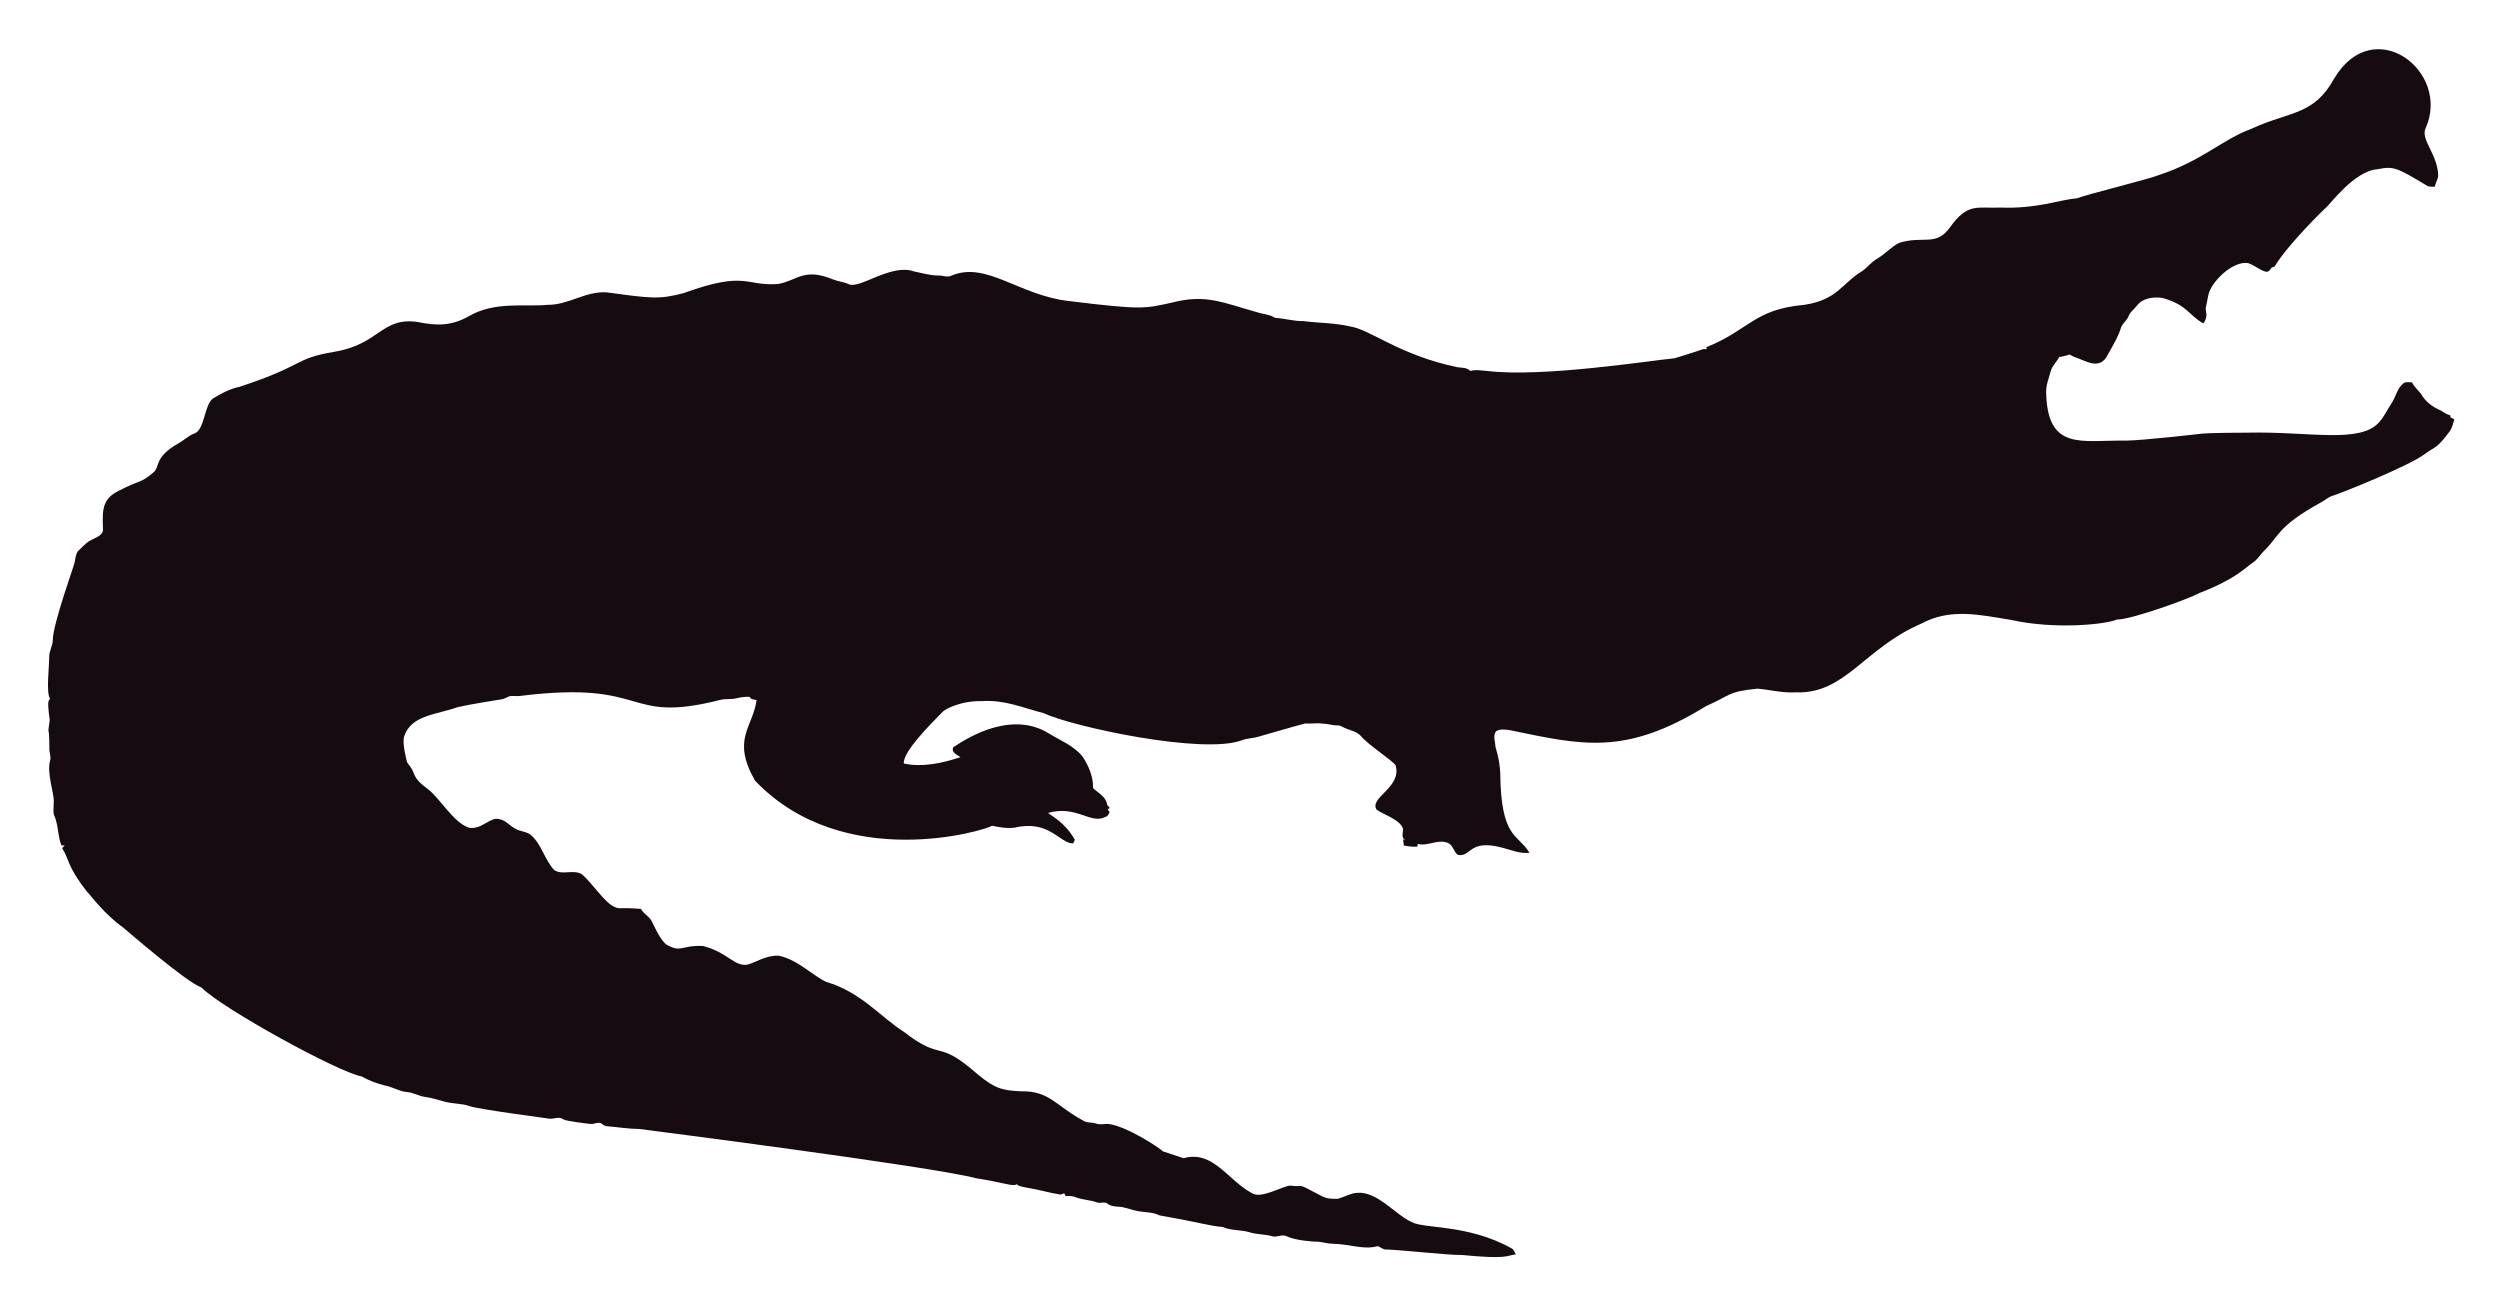
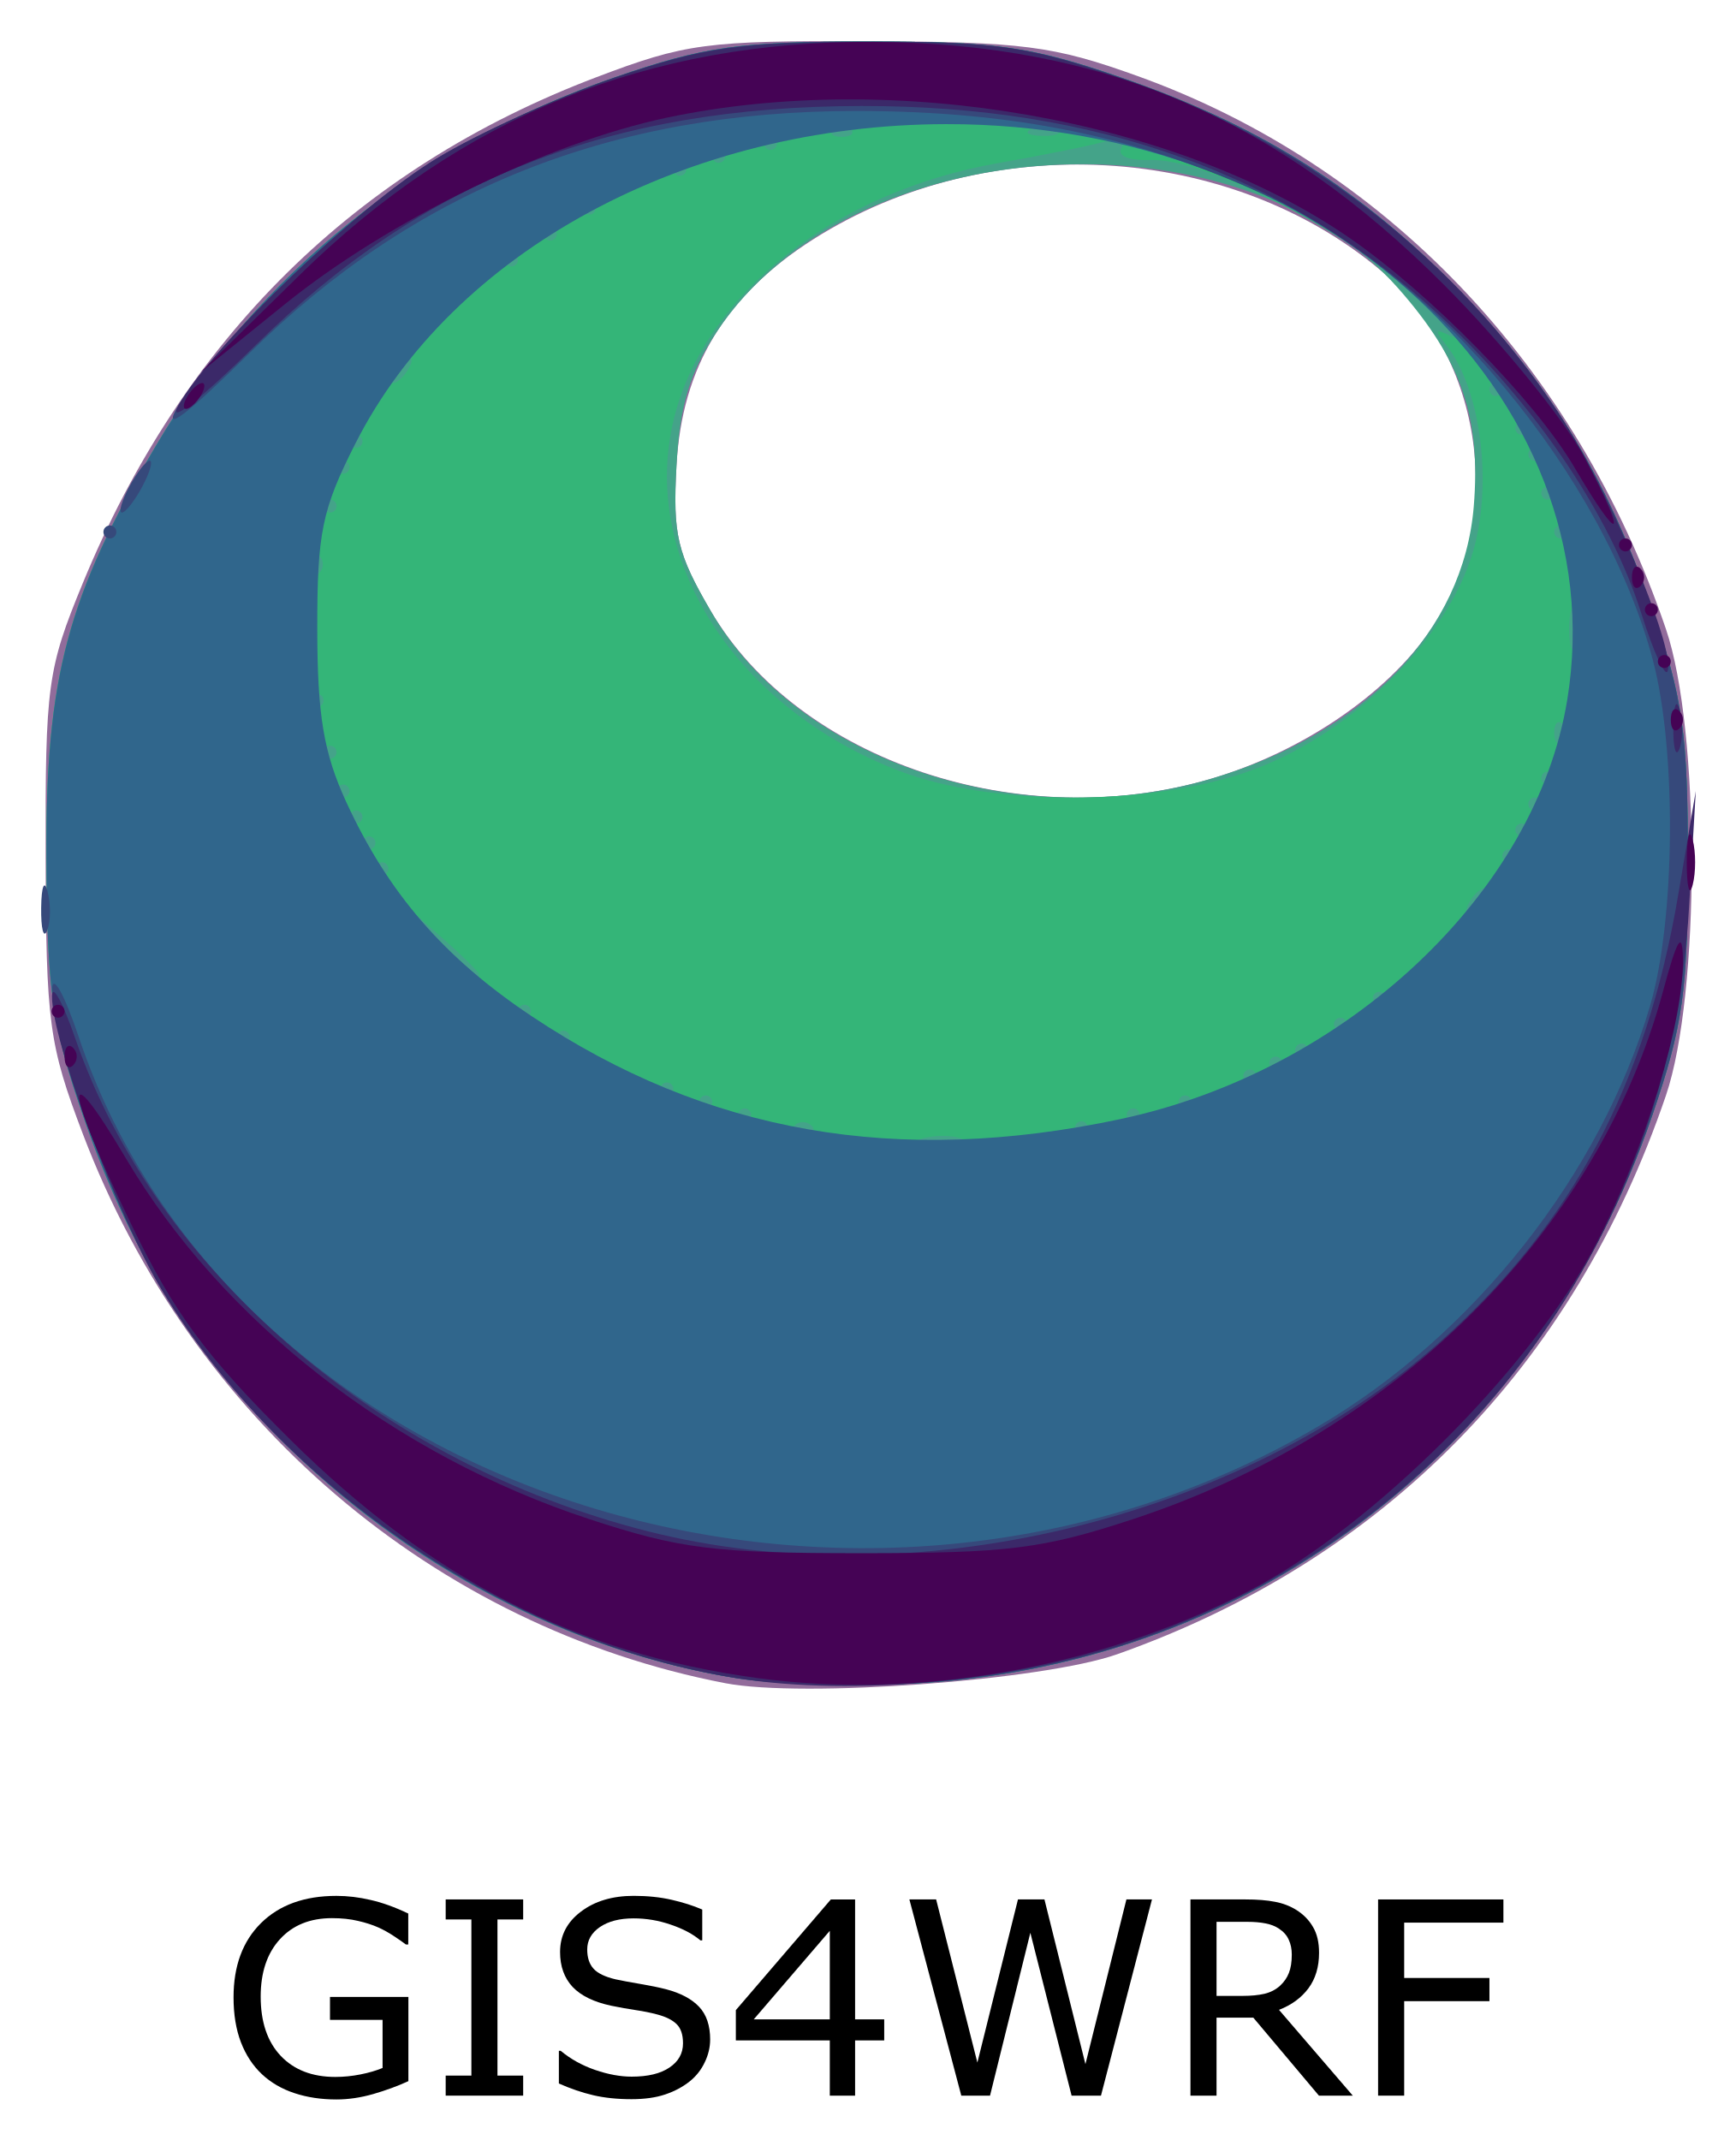
- <svg xmlns="http://www.w3.org/2000/svg" role="img" viewBox="-18.65 -23.65 2659.80 1387.30">
-   <path fill="#160B10" d="M2562.057 112.664c-5.93 12.226 13.089 27.649 13.408 51.328-.967 3.791-2.837 7.289-3.816 11.093-2.417-.267-4.923.089-7.226-.636-33.512-20.05-36.245-21.483-53.631-18.038-24.88 1.775-51.012 38.147-54.547 40.579-1 .685-40.963 39.485-54.967 62.993-1.056.331-2.086.661-3.078 1.005-1.45 2.188-3.295 5.317-6.386 4.363-6.755-1.794-12.047-7.022-18.687-9.083-14.172-2.325-33.569 14.577-40.185 28.126-2.76 5.432-2.862 11.614-4.401 17.415-2.078 5.918 3.558 9.203-2.964 18.611-15.758-8.651-16.89-19.671-43.645-27.108-9.541-1.323-21.002.025-27.146 8.345-2.9 3.956-7.454 6.64-8.994 11.487-1.705 4.223-5.788 6.857-7.569 10.978-3.219 10.775-9.274 20.417-14.705 30.186-7.484 15.043-21.458 7.113-29.639 3.893-3.549-1.501-7.378-2.404-10.482-4.745-3.613 1.31-7.378 2.124-11.131 2.799-2.9 5.19-7.62 9.362-9.184 15.252-1.972 7.442-5.139 14.807-4.771 22.656 1.426 62.435 37.744 50.23 84.657 50.985 18.427-.238 76.659-6.917 77.661-7.06 10.315-1.512 51.103-1.387 52.104-1.425 64.718-1.507 119.253 12.017 139.725-10.991 5.622-6.144 8.955-13.878 13.598-20.735 4.617-7.073 5.915-16.893 13.662-21.562 2.519-.687 5.19-.305 7.81-.242 2.481 5.406 7.582 8.854 10.609 13.891 4.503 7.467 12.047 12.632 19.921 16.041 3.269 1.794 6.144 4.389 9.999 4.936.166.852.369 1.705.598 2.57 1.259.611 2.519 1.208 3.854 1.819-1.196 4.325-2.073 8.854-4.681 12.606-14.981 20.134-15.737 16.079-26.561 24.297-16.513 12.73-90.704 42.38-97.937 44.421-4.63 1.259-8.078 4.719-12.199 6.907-47.689 26.034-44.914 36.755-61.276 51.99-3.969 4.096-6.856 9.273-11.754 12.403-6.886 4.248-16.845 16.908-56.76 32.26-10.994 6.222-73.381 28.559-87.544 28.177-12.182 5.289-66.295 10.873-113.113.394-34.047-5.52-64.247-12.539-95.05 3.905-61.045 26.219-81.054 75.205-133.67 73.195-13.739.903-27.159-2.684-40.745-3.943-32.756 3.396-26.951 6.432-54.687 18.547-86.536 53.421-132.198 41.426-208.888 25.607-4.859-.636-10.304-1.616-14.68 1.259-3.511 4.999-.687 11.232-.509 16.804 2.76 8.879 4.605 18.076 5.037 27.388.678 70.703 18.876 64.615 31.064 85.038-10.38 1.31-20.137-3.346-30.008-5.724-35.054-8.942-31.959 10.974-46.367 7.887-4.376-3.651-5.076-10.864-10.94-12.886-10.482-3.893-20.875 4.033-31.37 1.285-.165.725-.483 2.163-.649 2.875-4.834.432-9.592-.331-14.311-1.196-.153-2.201-.407-4.401-.751-6.551.7.127 2.112.382 2.824.509-5.368-1.387-2.926-7.48-2.862-11.411-2.581-10.171-21.93-15.743-28.266-20.735-7.896-13.101 27.192-23.356 20.29-47.143-4.808-6.385-29.888-22.164-37.17-31.395-4.783-5.063-12.047-5.813-18.013-8.815-1.972-.827-3.791-2.315-6.017-2.239-5.597.191-10.965-1.781-16.537-1.908-6.208-.878-12.441.318-18.661-.076-6.376 1.51-49.471 13.993-49.471 13.993-5.775 1.781-11.97 1.603-17.631 3.791-41.153 15.671-180.401-14.399-211.051-28.838-22.477-5.819-41.27-14.396-65.945-12.772-23.033-.496-39.521 9.215-41.101 11.08-14.156 14.382-42.805 43.009-41.597 55.297 9.881 2.049 27.067 4.244 60.297-6.755-3.6-2.633-10.164-4.859-7.683-10.52 30.91-20.96 69.478-34.528 101.385-14.896 12.454 7.683 26.879 13.128 36.241 24.907 6.449 9.897 11.461 21.384 11.08 33.43 5.483 5.19 14.184 9.464 14.96 17.771.954 1.132 1.883 2.239 2.9 3.371-.56.344-1.679 1.03-2.251 1.361.674 1.081 1.336 2.15 2.022 3.244-1.157 2.112-2.252 4.643-4.923 5.037-15.167 7.923-30.412-12.885-60.589-4.414 4.515 3.914 17.957 10.035 28.495 28.596-.623 1.285-1.221 2.582-1.781 3.893-14.581-.066-25.26-25.439-62.103-16.83-8.065 1.081-16.27-.28-24.119-2.048-5.689 4.616-157.704 51.097-252.241-47.919-25.462-44.516-2.105-56.742 1.616-85.776-2.646-.598-6.259-.445-7.429-3.447-4.834-.216-9.63.547-14.311 1.666-5.343 1.336-10.927.254-16.283 1.527-104.921 26.598-73.475-21.586-213.976-4.058-3.638.483-7.327-.471-10.927.267-2.722 1.043-5.203 2.786-8.129 3.244-1.005.139-35.568 5.632-46.749 8.332-23.248 8.245-49.669 8.494-57.027 31.013-2.544 7.127 2.495 25.23 2.659 26.23.509 2.748 2.964 4.529 4.274 6.907 5.125 7.002 1.576 10.814 17.186 22.287 13.483 9.569 27.903 36.42 44.764 41.877 13.652 2.389 22.508-11.842 32.107-9.146 7.022 1.107 11.334 7.276 17.415 10.317 5.356 3.193 12.365 2.633 17.033 7.162 11.029 10.189 14.018 26.078 24.284 36.878 8.765 5.47 19.972-.979 28.965 4.071 11.309 9.233 25.045 31.634 35.809 35.287 4.836 2.294 4.589-.02 27.477 1.832 2.226 4.796 7.327 7.085 10.253 11.347 2.611 3.387 8.633 20.294 16.715 26.574 16.075 9.185 15.426.491 38.875 1.488 26.056 6.667 32.977 21.713 46.774 19.997 8.688-1.942 19.833-10.206 33.646-9.68 20.419 4.043 37.013 21.857 50.896 27.986 36.199 10.4 58.502 37.92 82.062 52.817 43.011 33.213 34.403 6.396 79.034 45.566 18.208 15.125 26.246 17.04 45.986 17.936 30.318-.751 37.93 16.193 65.525 30.81 4.134 3.155 9.541 1.844 14.196 3.498 4.147 1.463 8.51.394 12.772.369 18.974 1.87 55.059 25.539 58.465 29.232 7.353 2.353 14.667 4.91 22.02 7.276 31.527-8.837 46.862 23.524 72.916 37.323 9.817 6.052 31.604-7.299 40.338-8.179 17.829 2.357 3.781-4.531 33.392 11.016 5.241 3.066 11.589 3.218 17.504 3.028 6.869-1.921 13.204-5.852 20.48-6.348 21.245-1.942 41.314 23.767 57.816 30.975 12.756 7.578 60.29 2.089 106.638 28.189 2.366 1.298 3.155 4.007 4.3 6.284-10.435 1.423-8.676 5.392-56.964.7-16.115.199-61.486-5.252-82.52-5.953-2.824-.572-4.91-3.04-7.772-3.397-15.269 4.072-27.792-2.198-48.492-2.671-5.546-.102-10.825-2.201-16.359-2.162-2.762-.015-21.848-1.008-32.323-6.004-4.758-1.972-9.668 1.654-14.476.293-7.747-2.315-16.003-1.781-23.737-4.121-9.541-3.104-20.277-1.692-29.41-5.865-12.12-.691-23.98-4.714-66.899-12.25-6.984-3.625-14.985-3.091-22.516-4.49-7.416-1.145-14.324-4.643-21.892-4.821-3.727-.204-7.632-.649-10.698-2.939-3.206-2.951-7.645-.127-11.334-1.539-7.531-2.798-15.774-2.646-23.203-5.712-3.282-1.298-6.844-1.17-10.278-1.081-.394-.763-1.183-2.264-1.577-3.015-1.285.636-2.608 1.119-3.982 1.45-12.263-1.87-24.131-5.674-36.394-7.467-3.46-.903-7.404-1.005-10.113-3.6-3.831 2.97-12.398-1.54-43.747-6.411-46.335-12.483-357.594-52.295-357.594-52.295-11.716-.14-23.317-2.023-34.982-3.015-2.442-.127-4.211-1.844-6.068-3.18-3.753-1.387-7.467 1.336-11.271.789-2.02-.195-26.027-2.946-28.838-4.923-4.592-3.587-10.278.216-15.367-.738-2.203-.387-74.203-9.818-84.135-13.242-8.243-2.989-17.224-2.379-25.658-4.529-7.162-1.895-14.209-4.274-21.574-5.254-6.92-.878-13.001-4.923-20.035-5.266-8.319-.878-15.443-5.826-23.648-7.073-8.256-2.252-16.448-5.037-23.775-9.49-23.552-3.584-149.518-72.739-170.649-94.63-16.013-5.37-81.914-62.745-82.914-63.439-21.039-15.096-34.147-33.758-38.964-38.595-21.778-27.726-18.854-34.892-26.396-46.215.916-1.018 1.832-2.01 2.748-3.015-1.145.038-2.29.076-3.435.14-3.651-8.676-3.18-18.28-6.042-27.172-2.062-7.913-2.975-1.701-2.175-19.526.634-7.664-7.675-30.697-3.931-43.518 1.348-4.16-.814-8.281-.751-12.454.068-28.882-2.418-11.02.394-30.657-3.041-22.85-1.09-20.042.305-22.719-4.294-7.378-.844-32.606-.89-44.586-.025-6.246 3.714-11.741 3.867-17.962 0-16.859 22.775-79.378 23.076-82.113 1.056-4.198 1.043-9.032 3.778-12.568 4.338-3.74 7.874-8.485 13.052-11.169 4.745-2.913 11.411-4.172 13.471-10.088.043-16.362-3.503-32.575 15.532-42.157 25.219-13.344 23.115-7.424 38.34-20.379 6.931-5.754.059-15.764 26.434-30.772 5.915-3.129 10.622-8.281 17.046-10.507 11.015-3.661 10.497-31.892 20.099-37.437 8.612-5.33 17.796-10.113 27.795-12.148 71.433-23.584 56.818-29.805 100.939-37.31 48.019-7.907 49.805-36.895 88.244-31.777 19.858 4.163 35.994 4.605 54.61-5.953 27.665-16.35 60.97-9.859 83.919-12.212 22.172.42 41.279-15.29 63.693-13.191 46.138 6.272 54.878 7.691 80.993.738 67.442-24.31 65.094-7.128 100.634-9.706 20.946-3.875 27.233-17.596 58.388-4.91 5.368 2.188 11.283 2.595 16.575 5.025 11.553 5.818 45.215-22.204 69.43-13.535 8.676 1.717 17.262 4.401 26.205 4.401 4.49-.216 9.083 2.252 13.446.293 37.015-16.156 72.304 20.872 125.096 26.815 80.305 9.923 81.3 7.845 110.289 1.603 36.266-9.336 54.189.413 92.111 10.902 5.775 1.717 12.11 1.984 17.237 5.47 10.075.458 19.844 3.638 29.983 3.396 16.588 2.163 33.506 1.819 49.853 5.686 21.982 3.418 52.115 30.498 114.347 43.441 4.681.572 9.999.28 13.586 3.956 5.864-1.844 12.047-.267 18.038-.025 59.148 7.176 174.934-11.359 199.106-13.471 9.82-3.218 19.819-5.966 29.576-9.452 1.488-.674 3.155-.356 4.758-.229-.115-.522-.356-1.577-.483-2.099 45.944-18.548 50.589-40.213 103.827-45.057 35.891-5.17 40.645-23.282 61.836-35.809 5.712-3.969 9.897-9.808 16.028-13.281 8.408-4.872 14.82-12.555 23.559-16.931 25.605-7.944 38.867 4.305 53.847-16.257 19.089-26.933 29.276-20.168 53.605-21.256 38.819 1.522 63.061-8.345 81.948-9.935 11.484-4.495 77.877-20.69 87.061-24.742 45.297-14.857 67.746-37.884 97.505-48.848 42.187-19.404 67.008-14.225 88.74-53.694 41.891-70.568 124.443-7.946 97.366 52.7z" />
+ <svg xmlns="http://www.w3.org/2000/svg" role="img" viewBox="-6.10 -6.10 257.20 317.20">
+   <g transform="translate(-.372 -1.17)">
+     <g stroke-width="1.92">
+       <path fill="#926c9b" d="M101.76 244.558c-43.144-8.336-79.119-39.095-95.204-81.398-5.04-13.256-5.465-16.426-5.52-41.24-.056-25.294.267-27.673 5.468-40.32C21.432 45.303 46.996 20.08 82.56 6.556c13.325-5.067 16.336-5.468 40.32-5.377 22.99.088 27.505.669 39.942 5.14C199.494 19.503 227.883 49.203 241.203 88.32c5.097 14.969 5.097 54.151 0 69.12-13.684 40.185-41.806 68.828-81.315 82.821-10.969 3.885-46.621 6.52-58.129 4.297zm72.132-134.09c13.332-3.961 25.791-12.407 32.397-21.965 11.279-16.319 8.013-40.343-7.238-53.244-22.603-19.119-58.415-21.125-84.235-4.718-13.025 8.276-19.466 18.93-20.27 33.524-.564 10.236.093 13.044 5.021 21.469 13.055 22.319 45.965 33.36 74.326 24.935z" />
+       <path fill="#44a389" d="M103.54 243.83c-24.661-3.887-49.433-16.875-67.819-35.558-13.539-13.757-22.486-28.461-29.189-47.97-4.566-13.288-5.285-18.426-5.374-38.382-.117-26.41 3.118-38.521 16.238-60.793C32.317 35.8 56.293 16.564 85.458 6.519c13.267-4.569 18.327-5.284 37.422-5.284 19.094 0 24.155.714 37.422 5.284 19.93 6.864 34.658 15.948 48.825 30.114 14.195 14.195 23.276 28.937 30.077 48.825 4.521 13.222 5.246 18.392 5.246 37.422 0 19.029-.725 24.2-5.246 37.422-16.717 48.888-58.493 81.284-108.643 84.25-8.976.531-21.135.206-27.02-.721zm70.351-133.362c22.675-6.736 37.296-21.91 38.82-40.288 1.097-13.225-1.842-21.753-11.135-32.31-24.008-27.274-81.193-23.647-101.085 6.412-4.014 6.066-5.456 10.861-5.947 19.783-.568 10.32.08 13.022 5.241 21.854 12.895 22.066 45.788 32.962 74.106 24.55z" />
+       <path fill="#34b578" d="M103.54 243.83c-24.661-3.887-49.433-16.875-67.819-35.558-13.539-13.757-22.486-28.461-29.189-47.97-4.566-13.288-5.285-18.426-5.374-38.382-.117-26.41 3.118-38.521 16.238-60.793C32.317 35.8 56.293 16.564 85.458 6.519c13.267-4.569 18.327-5.284 37.422-5.284 19.094 0 24.155.714 37.422 5.284 19.93 6.864 34.658 15.948 48.825 30.114 14.195 14.195 23.276 28.937 30.077 48.825 4.521 13.222 5.246 18.392 5.246 37.422 0 19.029-.725 24.2-5.246 37.422-16.717 48.888-58.493 81.284-108.643 84.25-8.976.531-21.135.206-27.02-.721zm33.296-79.969c-1.3-.526-3.892-.558-5.76-.071-1.868.487-.805.917 2.363.956 3.168.039 4.696-.359 3.397-.885zm-22.277-1.941c-.704-.704-1.856-.704-2.56 0-.704.704-.128 1.28 1.28 1.28 1.408 0 1.984-.576 1.28-1.28zm40.96.32c0-.528-.432-.96-.96-.96s-.96.432-.96.96.432.96.96.96.96-.432.96-.96zm-49.92-1.92c0-.528-.432-.96-.96-.96s-.96.432-.96.96.432.96.96.96.96-.432.96-.96zm57.6 0c0-.528-.432-.96-.96-.96s-.96.432-.96.96.432.96.96.96.96-.432.96-.96zm-63.36-1.92c0-.528-.432-.96-.96-.96s-.96.432-.96.96.432.96.96.96.96-.432.96-.96zm71.04 0c0-.528-.432-.96-.96-.96s-.96.432-.96.96.432.96.96.96.96-.432.96-.96zm-76.8-1.92c0-.528-.432-.96-.96-.96s-.96.432-.96.96.432.96.96.96.96-.432.96-.96zm86.4-1.92c0-.528-.432-.96-.96-.96s-.96.432-.96.96.432.96.96.96.96-.432.96-.96zm3.84-1.92c0-.528-.432-.96-.96-.96s-.96.432-.96.96.432.96.96.96.96-.432.96-.96zm3.84-1.92c0-.528-.432-.96-.96-.96s-.96.432-.96.96.432.96.96.96.96-.432.96-.96zm-109.44-1.92c0-.528-.432-.96-.96-.96s-.96.432-.96.96.432.96.96.96.96-.432.96-.96zm115.2-1.92c0-.528-.432-.96-.96-.96s-.96.432-.96.96.432.96.96.96.96-.432.96-.96zm-120.96-1.92c0-.528-.432-.96-.96-.96s-.96.432-.96.96.432.96.96.96.96-.432.96-.96zm126.72-1.92c0-.528-.432-.96-.96-.96s-.96.432-.96.96.432.96.96.96.96-.432.96-.96zm-134.4-3.505c0-.344-2.376-2.72-5.28-5.28l-5.28-4.655 4.655 5.28c4.351 4.935 5.905 6.16 5.905 4.655zm148.8-10.895c.653-1.056.755-1.92.227-1.92s-1.494.864-2.147 1.92-.755 1.92-.227 1.92 1.494-.864 2.147-1.92zm-162.24-4.8c0-.528-.432-.96-.96-.96s-.96.432-.96.96.432.96.96.96.96-.432.96-.96zM218.88 121.92c0-.528-.432-.96-.96-.96s-.96.432-.96.96.432.96.96.96.96-.432.96-.96zm-168.96-1.92c0-.528-.432-.96-.96-.96s-.96.432-.96.96.432.96.96.96.96-.432.96-.96zm170.88-1.92c0-.528-.432-.96-.96-.96s-.96.432-.96.96.432.96.96.96.96-.432.96-.96zm-172.8-1.92c0-.528-.432-.96-.96-.96s-.96.432-.96.96.432.96.96.96.96-.432.96-.96zm174.72-1.92c0-.528-.432-.96-.96-.96s-.96.432-.96.96.432.96.96.96.96-.432.96-.96zm-176.64-1.92c0-.528-.432-.96-.96-.96s-.96.432-.96.96.432.96.96.96.96-.432.96-.96zm133.848-3.125c15.424-5.669 29.856-20.411 33.061-33.768 2.429-10.126.478-23.161-4.376-29.236-1.77-2.215-1.636-2.477.668-1.311 1.584.802-1.008-2.14-5.76-6.537-10.131-9.375-30.706-19.783-38.659-19.557-3.401.097-5.09-.62-4.336-1.84.76-1.229-.15-1.588-2.365-.932-1.98.586-9.162 2.042-15.959 3.235-24.126 4.234-43.377 19.346-47.991 37.671-5.23 20.772 8.915 43.019 33.325 52.41 13.875 5.338 37.67 5.277 52.393-.135zM224.64 110.4c0-.528-.432-.96-.96-.96s-.96.432-.96.96.432.96.96.96.96-.432.96-.96zm-180.48-3.84c0-.528-.432-.96-.96-.96s-.96.432-.96.96.432.96.96.96.96-.432.96-.96zM225.92 102.4c-.704-.704-1.28-.128-1.28 1.28s.576 1.984 1.28 1.28c.704-.704.704-1.856 0-2.56zM42.24 98.88c0-.528-.432-.96-.96-.96s-.96.432-.96.96.432.96.96.96.96-.432.96-.96zm185.592-12.96c-.533-1.32-.968-.24-.968 2.4 0 2.64.436 3.72.968 2.4.533-1.32.533-3.48 0-4.8zM41.6 77.44c-.704-.704-1.28-.128-1.28 1.28s.576 1.984 1.28 1.28c.704-.704.704-1.856 0-2.56zm184.96-3.52c0-.528-.432-.96-.96-.96s-.96.432-.96.96.432.96.96.96.96-.432.96-.96zm-182.4-3.84c0-.528-.432-.96-.96-.96s-.96.432-.96.96.432.96.96.96.96-.432.96-.96zm180.48-1.92c0-.528-.432-.96-.96-.96s-.96.432-.96.96.432.96.96.96.96-.432.96-.96zm-178.56-3.84c0-.528-.432-.96-.96-.96s-.96.432-.96.96.432.96.96.96.96-.432.96-.96zm176.64-1.92c0-.528-.432-.96-.96-.96s-.96.432-.96.96.432.96.96.96.96-.432.96-.96zm-174.72-1.92c0-.528-.432-.96-.96-.96s-.96.432-.96.96.432.96.96.96.96-.432.96-.96zm172.8-1.92c0-.528-.432-.96-.96-.96s-.96.432-.96.96.432.96.96.96.96-.432.96-.96zm-3.84-5.76c0-.528-.432-.96-.96-.96s-.96.432-.96.96.432.96.96.96.96-.432.96-.96zm-162.24-2.88c.653-1.056.755-1.92.227-1.92s-1.494.864-2.147 1.92c-.653 1.056-.755 1.92-.227 1.92s1.494-.864 2.147-1.92zM71.04 33.6c0-.528-.432-.96-.96-.96s-.96.432-.96.96.432.96.96.96.96-.432.96-.96zm5.76-3.84c0-.528-.432-.96-.96-.96s-.96.432-.96.96.432.96.96.96.96-.432.96-.96zm5.76-3.84c0-.528-.432-.96-.96-.96s-.96.432-.96.96.432.96.96.96.96-.432.96-.96zM96 20.16c0-.528-.432-.96-.96-.96s-.96.432-.96.96.432.96.96.96.96-.432.96-.96zm5.76-1.92c0-.528-.432-.96-.96-.96s-.96.432-.96.96.432.96.96.96.96-.432.96-.96zm7.68-1.92c0-.528-.432-.96-.96-.96s-.96.432-.96.96.432.96.96.96.96-.432.96-.96zm10.88-2.24c-.704-.704-1.856-.704-2.56 0-.704.704-.128 1.28 1.28 1.28 1.408 0 1.984-.576 1.28-1.28zm30.84.12c-.638-.638-2.294-.706-3.68-.152-1.532.613-1.077 1.068 1.16 1.16 2.024.083 3.158-.37 2.52-1.008z" />
+       <path fill="#30668c" d="M103.54 243.83c-24.661-3.887-49.433-16.875-67.819-35.558-13.539-13.757-22.486-28.461-29.189-47.97-4.566-13.288-5.285-18.426-5.374-38.382-.117-26.41 3.118-38.521 16.238-60.793C32.317 35.8 56.293 16.564 85.458 6.519c13.267-4.569 18.327-5.284 37.422-5.284 19.094 0 24.155.714 37.422 5.284 19.93 6.864 34.658 15.948 48.825 30.114 14.195 14.195 23.276 28.937 30.077 48.825 4.521 13.222 5.246 18.392 5.246 37.422 0 19.029-.725 24.2-5.246 37.422-16.717 48.888-58.493 81.284-108.643 84.25-8.976.531-21.135.206-27.02-.721zm56.78-82.881c33.462-7.108 61.59-33.499 66.255-62.163 7.33-45.038-36.269-85.427-92.099-85.317-38.432.075-73.069 18.808-87.523 47.334-4.969 9.807-5.671 13.225-5.655 27.518.015 12.764.947 18.341 4.28 25.593 6.212 13.52 14.501 23.101 27.485 31.771 25.986 17.353 54.196 22.288 87.257 15.265z" />
+       <path fill="#36497b" d="M103.54 243.83c-33.644-5.303-67.302-27.962-85.131-57.311-7.09-11.671-16.542-37.468-16.407-44.777.046-2.487 1.806.672 3.976 7.135 22.928 68.287 115.741 97.436 183.604 57.662 23.097-13.537 41.923-37.381 49.274-62.408 3.75-12.766 3.943-37.935.394-51.264-7.287-27.366-32.135-57.188-57.363-68.843C163.073 15.331 144.56 11.52 121.142 11.52c-36.232 0-65.303 11.611-89.927 35.918-9.321 9.201-12.936 11.915-10.659 8.003 5.568-9.566 26.445-29.596 38.449-36.888 6.112-3.713 18.017-9.129 26.455-12.034 13.267-4.569 18.327-5.284 37.422-5.284 19.094 0 24.155.714 37.422 5.284 19.93 6.864 34.658 15.948 48.825 30.114 14.195 14.195 23.276 28.937 30.077 48.825 4.521 13.222 5.246 18.392 5.246 37.422 0 19.029-.725 24.2-5.246 37.422-16.717 48.888-58.493 81.284-108.643 84.25-8.976.531-21.135.206-27.02-.721zM.374 129.6c.039-3.168.469-4.232.956-2.363.487 1.868.455 4.46-.071 5.76-.526 1.3-.924-.229-.885-3.397zm9.226-55.68c0-.528.432-.96.96-.96s.96.432.96.96-.432.96-.96.96-.96-.432-.96-.96zm3.84-6.72c1.13-2.112 2.487-3.84 3.015-3.84s.035 1.728-1.095 3.84c-1.13 2.112-2.487 3.84-3.015 3.84s-.035-1.728 1.095-3.84z" />
+       <path fill="#3b2969" d="M103.54 243.83c-33.449-5.273-67.406-28.132-85.131-57.311-6.658-10.96-16.543-37.327-16.427-43.817.034-1.926 1.595.932 3.468 6.352 11.869 34.342 45.03 62.882 84.789 72.975 39.257 9.966 87.871-1.679 117.589-28.166 19.436-17.323 30.436-38.007 35.198-66.183l2.596-15.36-.999 17.28c-2.892 50.046-35.077 92.57-82.3 108.738-17.399 5.957-41.531 8.211-58.785 5.492zM242.294 102.72c.039-3.168.469-4.232.956-2.363.487 1.868.455 4.46-.071 5.76-.526 1.3-.924-.229-.885-3.397zm-4.769-16.796c-4.594-14.574-15.833-31.137-30.011-44.225-22.59-20.855-50.612-30.977-85.595-30.919-37.297.062-64.766 10.887-89.616 35.317-8.586 8.441-13.394 12.178-11.52 8.956C26.145 45.833 47.205 25.721 59.004 18.554c6.112-3.713 18.017-9.112 26.455-11.997 13.195-4.512 18.432-5.25 37.422-5.27 19.59-.021 23.93.621 38.485 5.7 26.798 9.35 48.524 26.11 63.925 49.313 7.217 10.873 17.316 34.763 16.161 38.229-.343 1.029-2.109-2.843-3.925-8.604z" />
+       <path fill="#450355" d="M106.56 243.801c-26.92-3.67-48.339-14.61-69.333-35.411-12.505-12.39-17.139-18.674-23.52-31.89-9.887-20.479-10.326-25.875-.795-9.764 14.312 24.192 39.659 43.941 68.648 53.485 13.457 4.43 18.55 5.07 40.36 5.07 21.795 0 26.908-.641 40.32-5.057 39.072-12.865 68.97-42.695 78.571-78.391 2.037-7.573 2.81-8.862 2.903-4.84.213 9.233-5.599 28.377-12.907 42.517-9.417 18.219-33.067 41.87-51.286 51.286-22.149 11.448-49.099 16.248-72.96 12.995zM3.84 151.68c0-1.408.576-1.984 1.28-1.28.704.704.704 1.856 0 2.56s-1.28.128-1.28-1.28zm-1.92-6.72c0-.528.432-.96.96-.96s.96.432.96.96-.432.96-.96.96-.96-.432-.96-.96zm242.365-22.08c0-3.696.395-5.208.878-3.36.483 1.848.483 4.872 0 6.72-.483 1.848-.878.336-.878-3.36zM241.92 101.76c0-1.408.576-1.984 1.28-1.28.704.704.704 1.856 0 2.56-.704.704-1.28.128-1.28-1.28zm-1.92-8.64c0-.528.432-.96.96-.96s.96.432.96.96-.432.96-.96.96-.96-.432-.96-.96zm-1.92-7.68c0-.528.432-.96.96-.96s.96.432.96.96-.432.96-.96.96-.96-.432-.96-.96zm-1.92-4.8c0-1.408.576-1.984 1.28-1.28.704.704.704 1.856 0 2.56-.704.704-1.28.128-1.28-1.28zm-1.92-4.8c0-.528.432-.96.96-.96s.96.432.96.96-.432.96-.96.96-.96-.432-.96-.96zm-6.582-11.457c-5.804-9.904-21.384-25.8-33.408-34.087C168.752 12.724 126.905 5.364 93.12 12.509c-17.795 3.764-41.237 15.213-56.64 27.663L24 50.259l14.687-14.421C62.626 12.332 90.406 1.058 123.84 1.281c33.906.226 59.808 11.279 84.525 36.069C216.837 45.847 226.179 57.336 229.124 62.88c6.531 12.293 5.485 13.364-1.466 1.503zM22.08 53.76c.653-1.056 1.619-1.92 2.147-1.92s.426.864-.227 1.92-1.619 1.92-2.147 1.92-.426-.864.227-1.92z" />
+     </g>
+     <g transform="translate(-22.015 24.293)">
+       <path d="M76.82 279.253q-2.383 1.094-5.215 1.914-2.812.801-5.449.801-3.398 0-6.23-.938-2.832-.938-4.824-2.812-2.012-1.895-3.105-4.727-1.094-2.852-1.094-6.66 0-6.973 4.062-10.996 4.082-4.043 11.191-4.043 2.48 0 5.059.605 2.598.586 5.586 2.012v4.59h-.352q-.605-.469-1.758-1.23-1.152-.762-2.266-1.27-1.348-.605-3.066-.996-1.699-.41-3.867-.41-4.883 0-7.734 3.145-2.832 3.125-2.832 8.477 0 5.645 2.969 8.789 2.969 3.125 8.086 3.125 1.875 0 3.73-.371 1.875-.371 3.281-.957v-7.129h-7.793v-3.398h11.621z" />
+       <path d="M93.831 281.401H82.347v-2.969h3.809v-23.145h-3.809v-2.969h11.484v2.969h-3.809v23.145h3.809z" />
+       <path d="M121.546 273.1q0 1.699-.801 3.359-.781 1.66-2.207 2.812-1.562 1.25-3.652 1.953-2.07.703-5 .703-3.145 0-5.664-.586-2.5-.586-5.098-1.738v-4.844h.273q2.207 1.836 5.098 2.832 2.891.996 5.43.996 3.594 0 5.586-1.348 2.012-1.348 2.012-3.594 0-1.934-.957-2.852-.938-.918-2.871-1.426-1.465-.391-3.184-.645-1.699-.254-3.613-.645-3.867-.82-5.742-2.793-1.855-1.992-1.855-5.176 0-3.652 3.086-5.977 3.086-2.344 7.832-2.344 3.066 0 5.625.586 2.559.586 4.531 1.445v4.57h-.273q-1.66-1.406-4.375-2.324-2.695-.938-5.527-.938-3.105 0-5 1.289-1.875 1.289-1.875 3.32 0 1.816.938 2.852t3.301 1.582q1.25.273 3.555.664 2.305.391 3.906.801 3.242.859 4.883 2.598 1.641 1.738 1.641 4.863z" />
+       <path d="M147.347 273.218h-4.316v8.184h-3.75v-8.184h-13.926v-4.492l14.082-16.406h3.594v17.773h4.316zm-8.066-3.125v-13.125l-11.27 13.125z" />
+       <path d="M187.034 252.319l-7.559 29.082h-4.355l-6.113-24.141-5.977 24.141h-4.258l-7.695-29.082h3.965l6.113 24.18 6.016-24.18h3.926l6.074 24.414 6.074-24.414z" />
+       <path d="M216.8 281.401h-5.02l-9.727-11.562h-5.449v11.562h-3.867v-29.082h8.145q2.637 0 4.395.352 1.758.332 3.164 1.211 1.582.996 2.461 2.52.898 1.504.898 3.828 0 3.145-1.582 5.273-1.582 2.109-4.355 3.184zm-9.043-20.898q0-1.25-.449-2.207-.43-.977-1.445-1.641-.84-.566-1.992-.781-1.152-.234-2.715-.234h-4.551V266.616h3.906q1.836 0 3.203-.312 1.367-.332 2.324-1.211.879-.82 1.289-1.875.43-1.074.43-2.715z" />
+       <path d="M239.124 255.757h-14.707v8.203h12.637v3.438h-12.637v14.004h-3.867v-29.082h18.574z" />
+     </g>
+   </g>
</svg>
